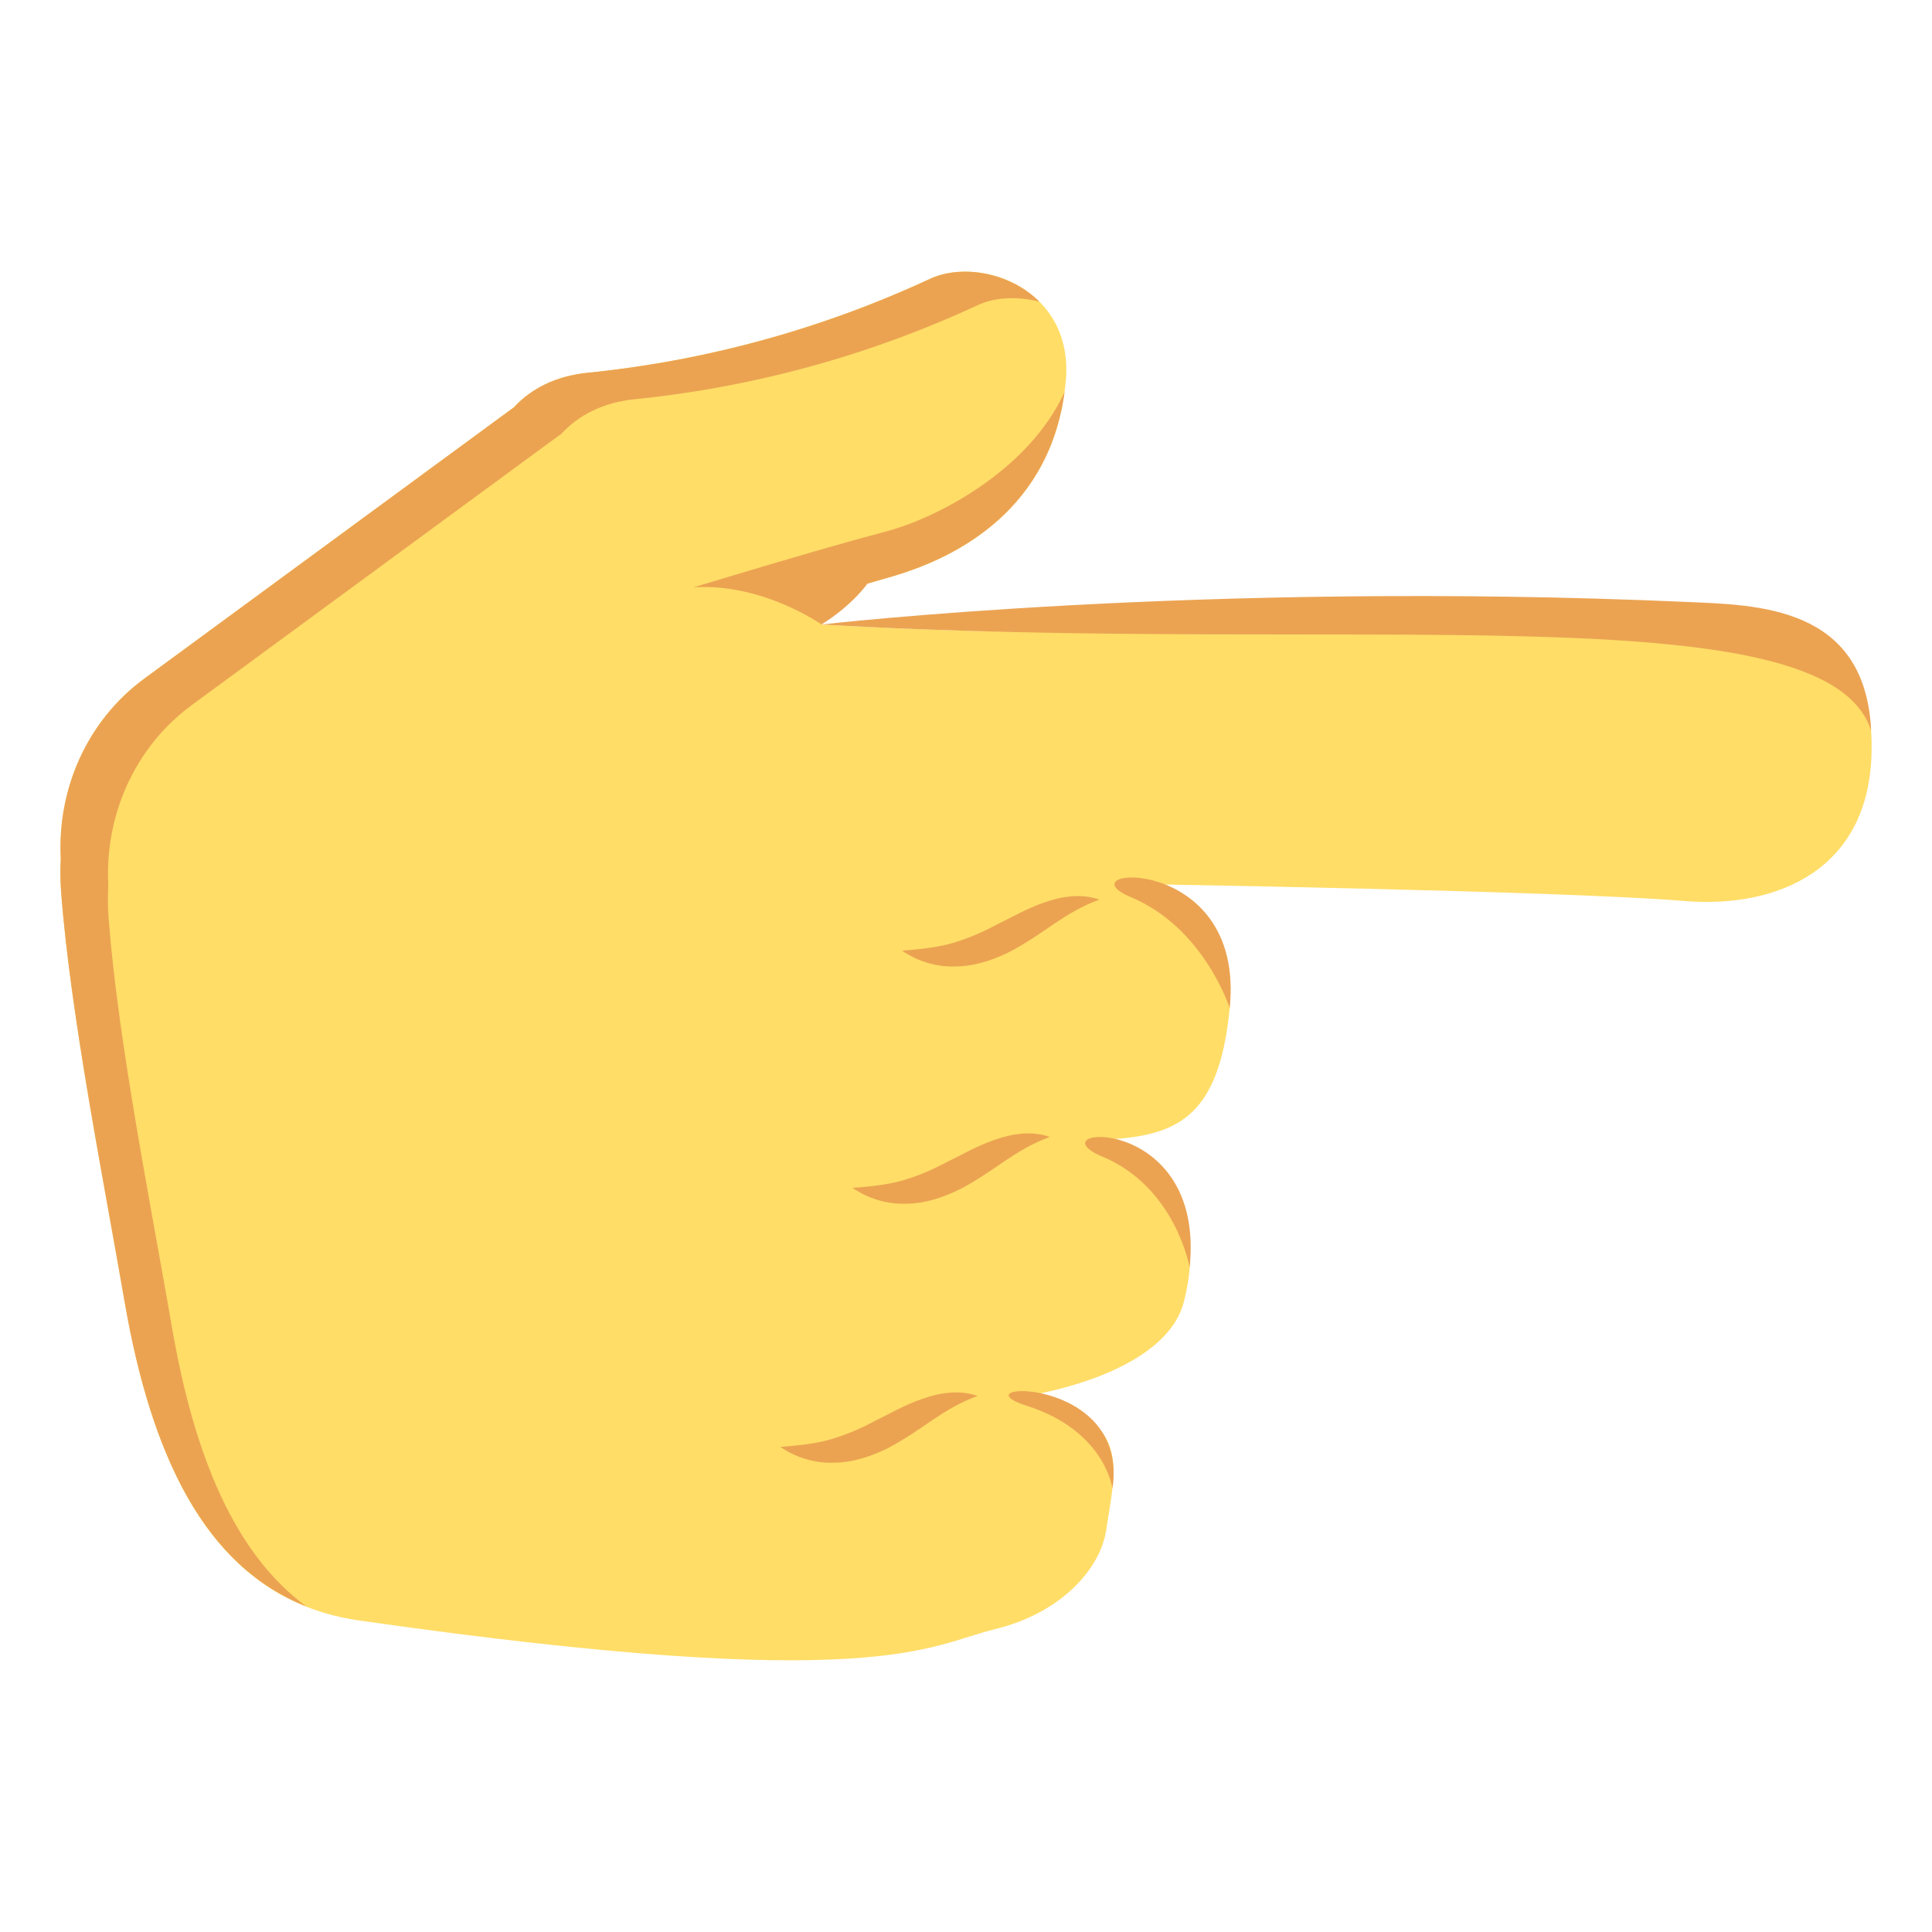
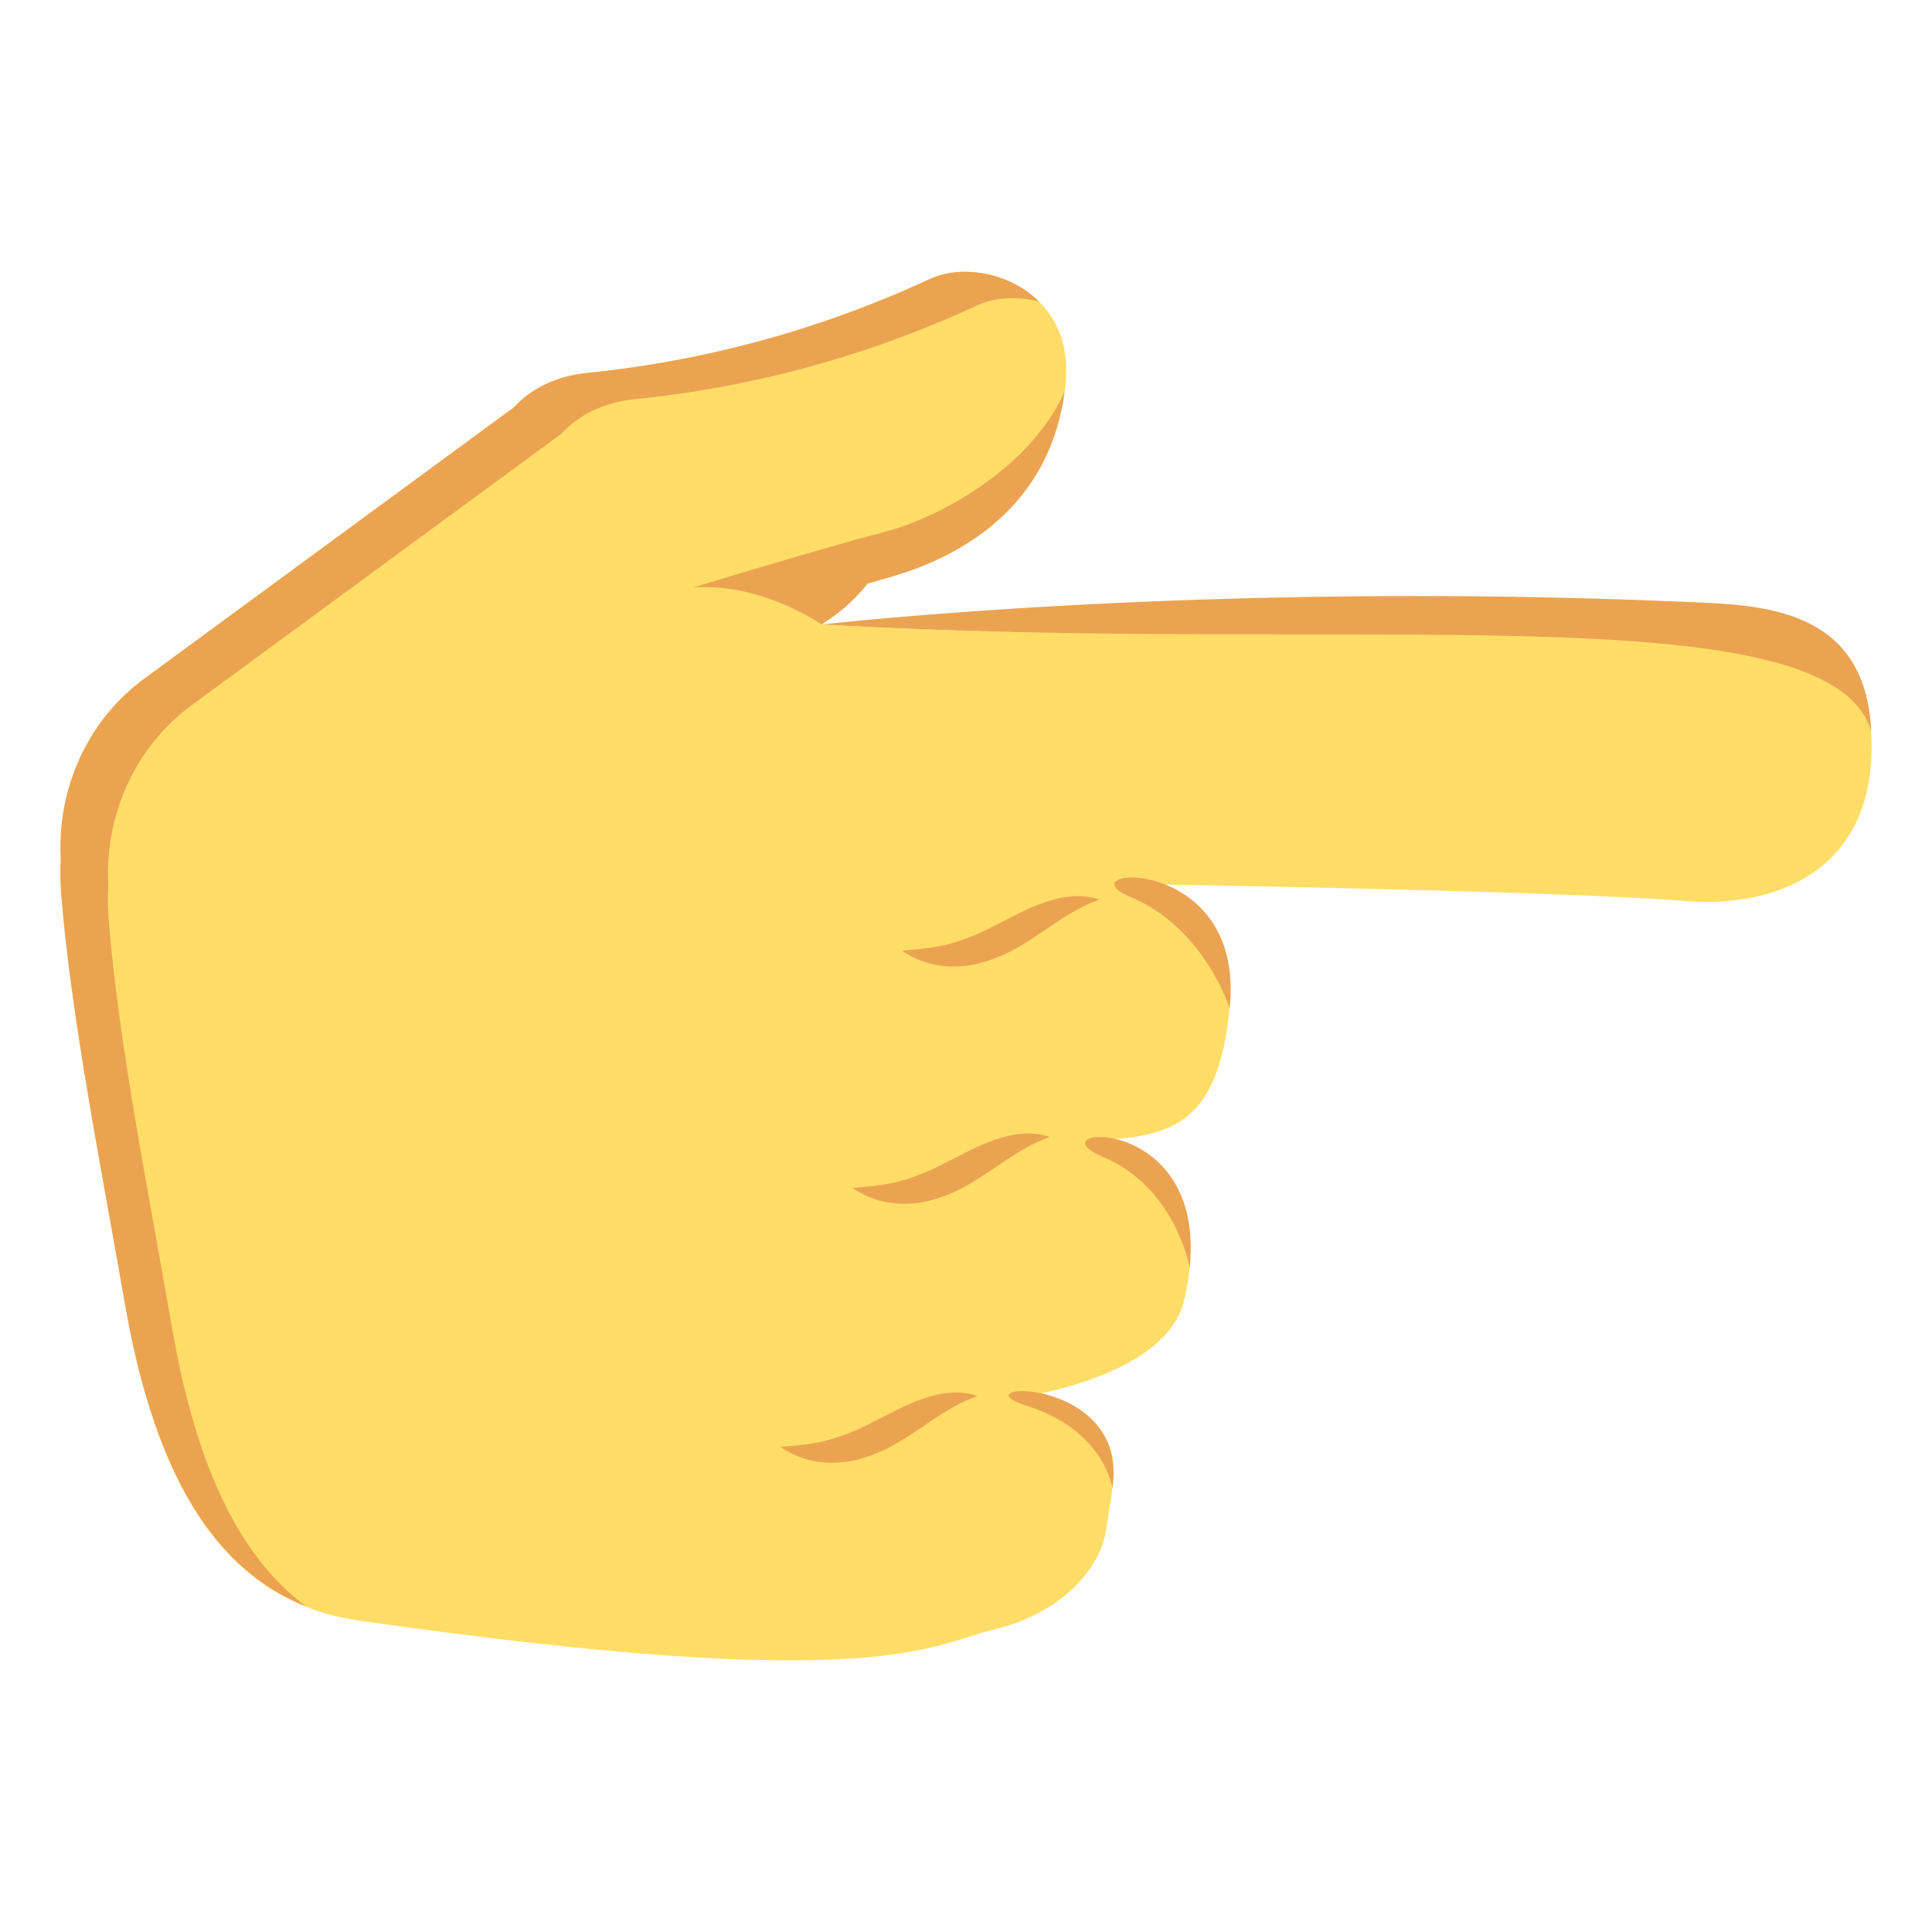
<svg xmlns="http://www.w3.org/2000/svg" width="24" height="24" viewBox="0 0 64 64">
-   <path fill="#FFDD67" d="M35.304 12.646c-.418 4.445-3.977 5.928-5.736 6.447l-.832.24s-.572.498-1.473 1.131c-.014.074-.033.148-.049.223 0 0 7.752.465 10.305.113 2.822-.391 15.242-.387 18.287-.549 3.583-.189 6.194.459 6.194 4.504 0 4.092-3.172 5.342-6.194 5.092-4.166-.344-18.258-.563-18.258-.563 1.818.436 3.486 1.223 3.176 4.217-.355 3.428-1.684 4.076-3.814 4.232 2.883 1.682 2.668 3.961 2.311 5.377-.604 2.393-4.914 3.059-4.914 3.082 3.201.939 2.645 2.422 2.336 4.498-.189 1.268-1.484 2.748-3.688 3.279-2.207.533-3.836 2.174-21.049-.287-4.52-.646-6.746-4.592-7.775-10.547-.693-4.023-1.797-9.512-2.107-13.604a8.666 8.666 0 0 1-.01-1.092c-.119-2.268.848-4.549 2.766-5.959l12.191-8.949c.016-.01.031-.018.045-.029.584-.639 1.406-1.045 2.43-1.152a35.39 35.39 0 0 0 11.369-3.117c1.659-.765 4.782.334 4.489 3.413z" />
-   <path fill="#EBA352" d="M36.851 49.308c.57-3.816-5.295-3.523-2.828-2.736 2.585.825 2.828 2.736 2.828 2.736zM39.409 41.987c.535-5.209-5.271-4.67-2.885-3.67 2.422 1.014 2.885 3.67 2.885 3.67zM40.735 33.394c.533-5.211-5.654-4.672-3.268-3.672 2.423 1.015 3.268 3.672 3.268 3.672z" />
+   <path fill="#FFDD67" d="M35.304 12.646c-.418 4.445-3.977 5.928-5.736 6.447l-.832.24s-.572.498-1.473 1.13c-.014.075-.033.15-.05.224 0 0 7.753.465 10.306.113 2.82-.39 15.24-.387 18.285-.55 3.583-.188 6.194.46 6.194 4.505 0 4.092-3.173 5.342-6.195 5.092-4.166-.344-18.258-.563-18.258-.563 1.818.436 3.486 1.223 3.176 4.217-.355 3.43-1.684 4.078-3.814 4.234 2.882 1.682 2.667 3.96 2.31 5.377-.604 2.394-4.914 3.06-4.914 3.083 3.2.94 2.645 2.422 2.336 4.498-.19 1.27-1.484 2.75-3.688 3.28-2.207.533-3.836 2.174-21.05-.287-4.52-.646-6.745-4.592-7.774-10.547-.692-4.023-1.796-9.512-2.106-13.604a8.666 8.666 0 0 1-.01-1.09c-.12-2.27.848-4.55 2.766-5.96l12.19-8.95c.017-.01.032-.017.046-.028.584-.64 1.406-1.045 2.43-1.152a35.39 35.39 0 0 0 11.37-3.117c1.658-.765 4.78.334 4.488 3.413z" />
+   <path fill="#EBA352" d="M36.85 49.308c.57-3.816-5.294-3.523-2.827-2.736 2.585.825 2.828 2.736 2.828 2.736zm2.56-7.32c.534-5.21-5.272-4.67-2.886-3.67 2.422 1.013 2.885 3.67 2.885 3.67zm1.325-8.594c.533-5.21-5.654-4.672-3.268-3.672 2.423 1.015 3.268 3.672 3.268 3.672z" />
  <g fill="#EBA352">
-     <path d="M27.214 20.687s12.596-1.457 28.639-.748c2.335.104 5.938.113 6.13 4.266-1.473-4.663-17.386-2.497-34.769-3.518z" />
-     <path d="M34.429 9.993c-.721-.186-1.469-.148-2.041.115a35.39 35.39 0 0 1-11.369 3.117c-1.023.107-1.846.514-2.43 1.152-.014.012-.029.02-.045.029l-12.191 8.95c-1.918 1.41-2.885 3.691-2.766 5.959-.018.359-.02.723.01 1.092.311 4.092 1.414 9.58 2.107 13.604.736 4.25 2.086 7.469 4.438 9.201-3.352-1.328-5.125-4.957-6.012-10.076-.693-4.023-1.797-9.512-2.107-13.604a8.666 8.666 0 0 1-.01-1.092c-.119-2.268.848-4.549 2.766-5.959l12.191-8.949c.016-.01.031-.018.045-.029.584-.639 1.406-1.045 2.43-1.152a35.39 35.39 0 0 0 11.369-3.117c1.031-.475 2.623-.231 3.615.759z" />
+     <path d="M27.214 20.687s12.596-1.457 28.64-.748c2.334.102 5.937.11 6.13 4.264-1.474-4.663-17.387-2.497-34.77-3.518z" />
+     <path d="M34.43 9.993c-.722-.186-1.47-.148-2.042.115a35.39 35.39 0 0 1-11.37 3.117c-1.022.107-1.845.514-2.43 1.152-.013.012-.028.02-.044.03l-12.19 8.95c-1.92 1.41-2.886 3.69-2.767 5.958-.018.36-.02.723.01 1.092.31 4.092 1.414 9.58 2.107 13.604.736 4.25 2.086 7.47 4.438 9.203-3.352-1.328-5.125-4.957-6.012-10.076-.693-4.023-1.797-9.512-2.107-13.604a8.666 8.666 0 0 1-.01-1.092c-.12-2.267.848-4.55 2.766-5.96l12.19-8.947c.015-.01.03-.018.044-.03.584-.638 1.406-1.044 2.43-1.15a35.39 35.39 0 0 0 11.37-3.118c1.03-.475 2.622-.23 3.614.76z" />
  </g>
-   <path fill="#EBA352" d="M22.972 19.458s4.309-1.313 6.338-1.84c1.691-.438 4.76-2.014 5.955-4.633-.563 4.182-3.984 5.602-5.697 6.107l-.832.24s-.479.701-1.521 1.354c-.001.001-1.96-1.382-4.243-1.228zM36.415 29.802c-.578.209-1.026.487-1.487.794-.454.313-.927.641-1.466.927-.542.27-1.165.488-1.811.492a2.942 2.942 0 0 1-1.768-.523c.613-.05 1.158-.104 1.664-.25a7.652 7.652 0 0 0 1.46-.608c.491-.238.993-.535 1.576-.734.57-.208 1.248-.312 1.832-.098zM34.776 37.663c-.578.209-1.026.486-1.487.793-.454.313-.927.641-1.466.928-.542.27-1.165.487-1.811.49a2.948 2.948 0 0 1-1.768-.523c.613-.05 1.158-.104 1.664-.25.504-.146.977-.35 1.46-.607.491-.238.993-.535 1.576-.734.572-.206 1.248-.31 1.832-.097zM32.382 46.243c-.578.209-1.026.486-1.487.793-.454.313-.926.641-1.465.927-.542.271-1.165.488-1.81.491a2.948 2.948 0 0 1-1.768-.523c.613-.05 1.158-.104 1.664-.25a7.639 7.639 0 0 0 1.459-.607c.49-.238.993-.535 1.576-.734.57-.206 1.247-.31 1.831-.097z" />
+   <path fill="#EBA352" d="M22.972 19.458s4.31-1.313 6.338-1.84c1.69-.438 4.76-2.014 5.955-4.633-.563 4.182-3.984 5.602-5.697 6.107l-.832.24s-.48.7-1.52 1.354c-.002 0-1.96-1.382-4.244-1.228zm13.443 10.344c-.578.21-1.026.487-1.487.794-.454.313-.927.64-1.466.927-.542.27-1.165.488-1.81.492a2.942 2.942 0 0 1-1.77-.523c.614-.05 1.16-.104 1.665-.25a7.652 7.652 0 0 0 1.46-.608c.49-.238.993-.535 1.576-.734.57-.208 1.248-.312 1.832-.098zm-1.64 7.86c-.577.21-1.025.487-1.486.794-.456.313-.93.64-1.468.928-.542.27-1.165.487-1.81.49a2.948 2.948 0 0 1-1.77-.523c.614-.05 1.16-.102 1.665-.25.504-.144.977-.35 1.46-.605.49-.238.993-.535 1.576-.734.572-.205 1.248-.31 1.832-.096zm-2.393 8.58c-.578.21-1.026.487-1.487.794-.454.313-.926.64-1.465.927-.542.27-1.165.488-1.81.49a2.948 2.948 0 0 1-1.768-.522c.613-.05 1.158-.102 1.664-.25a7.64 7.64 0 0 0 1.46-.605c.49-.238.992-.535 1.575-.734.57-.205 1.25-.31 1.833-.096z" />
</svg>
